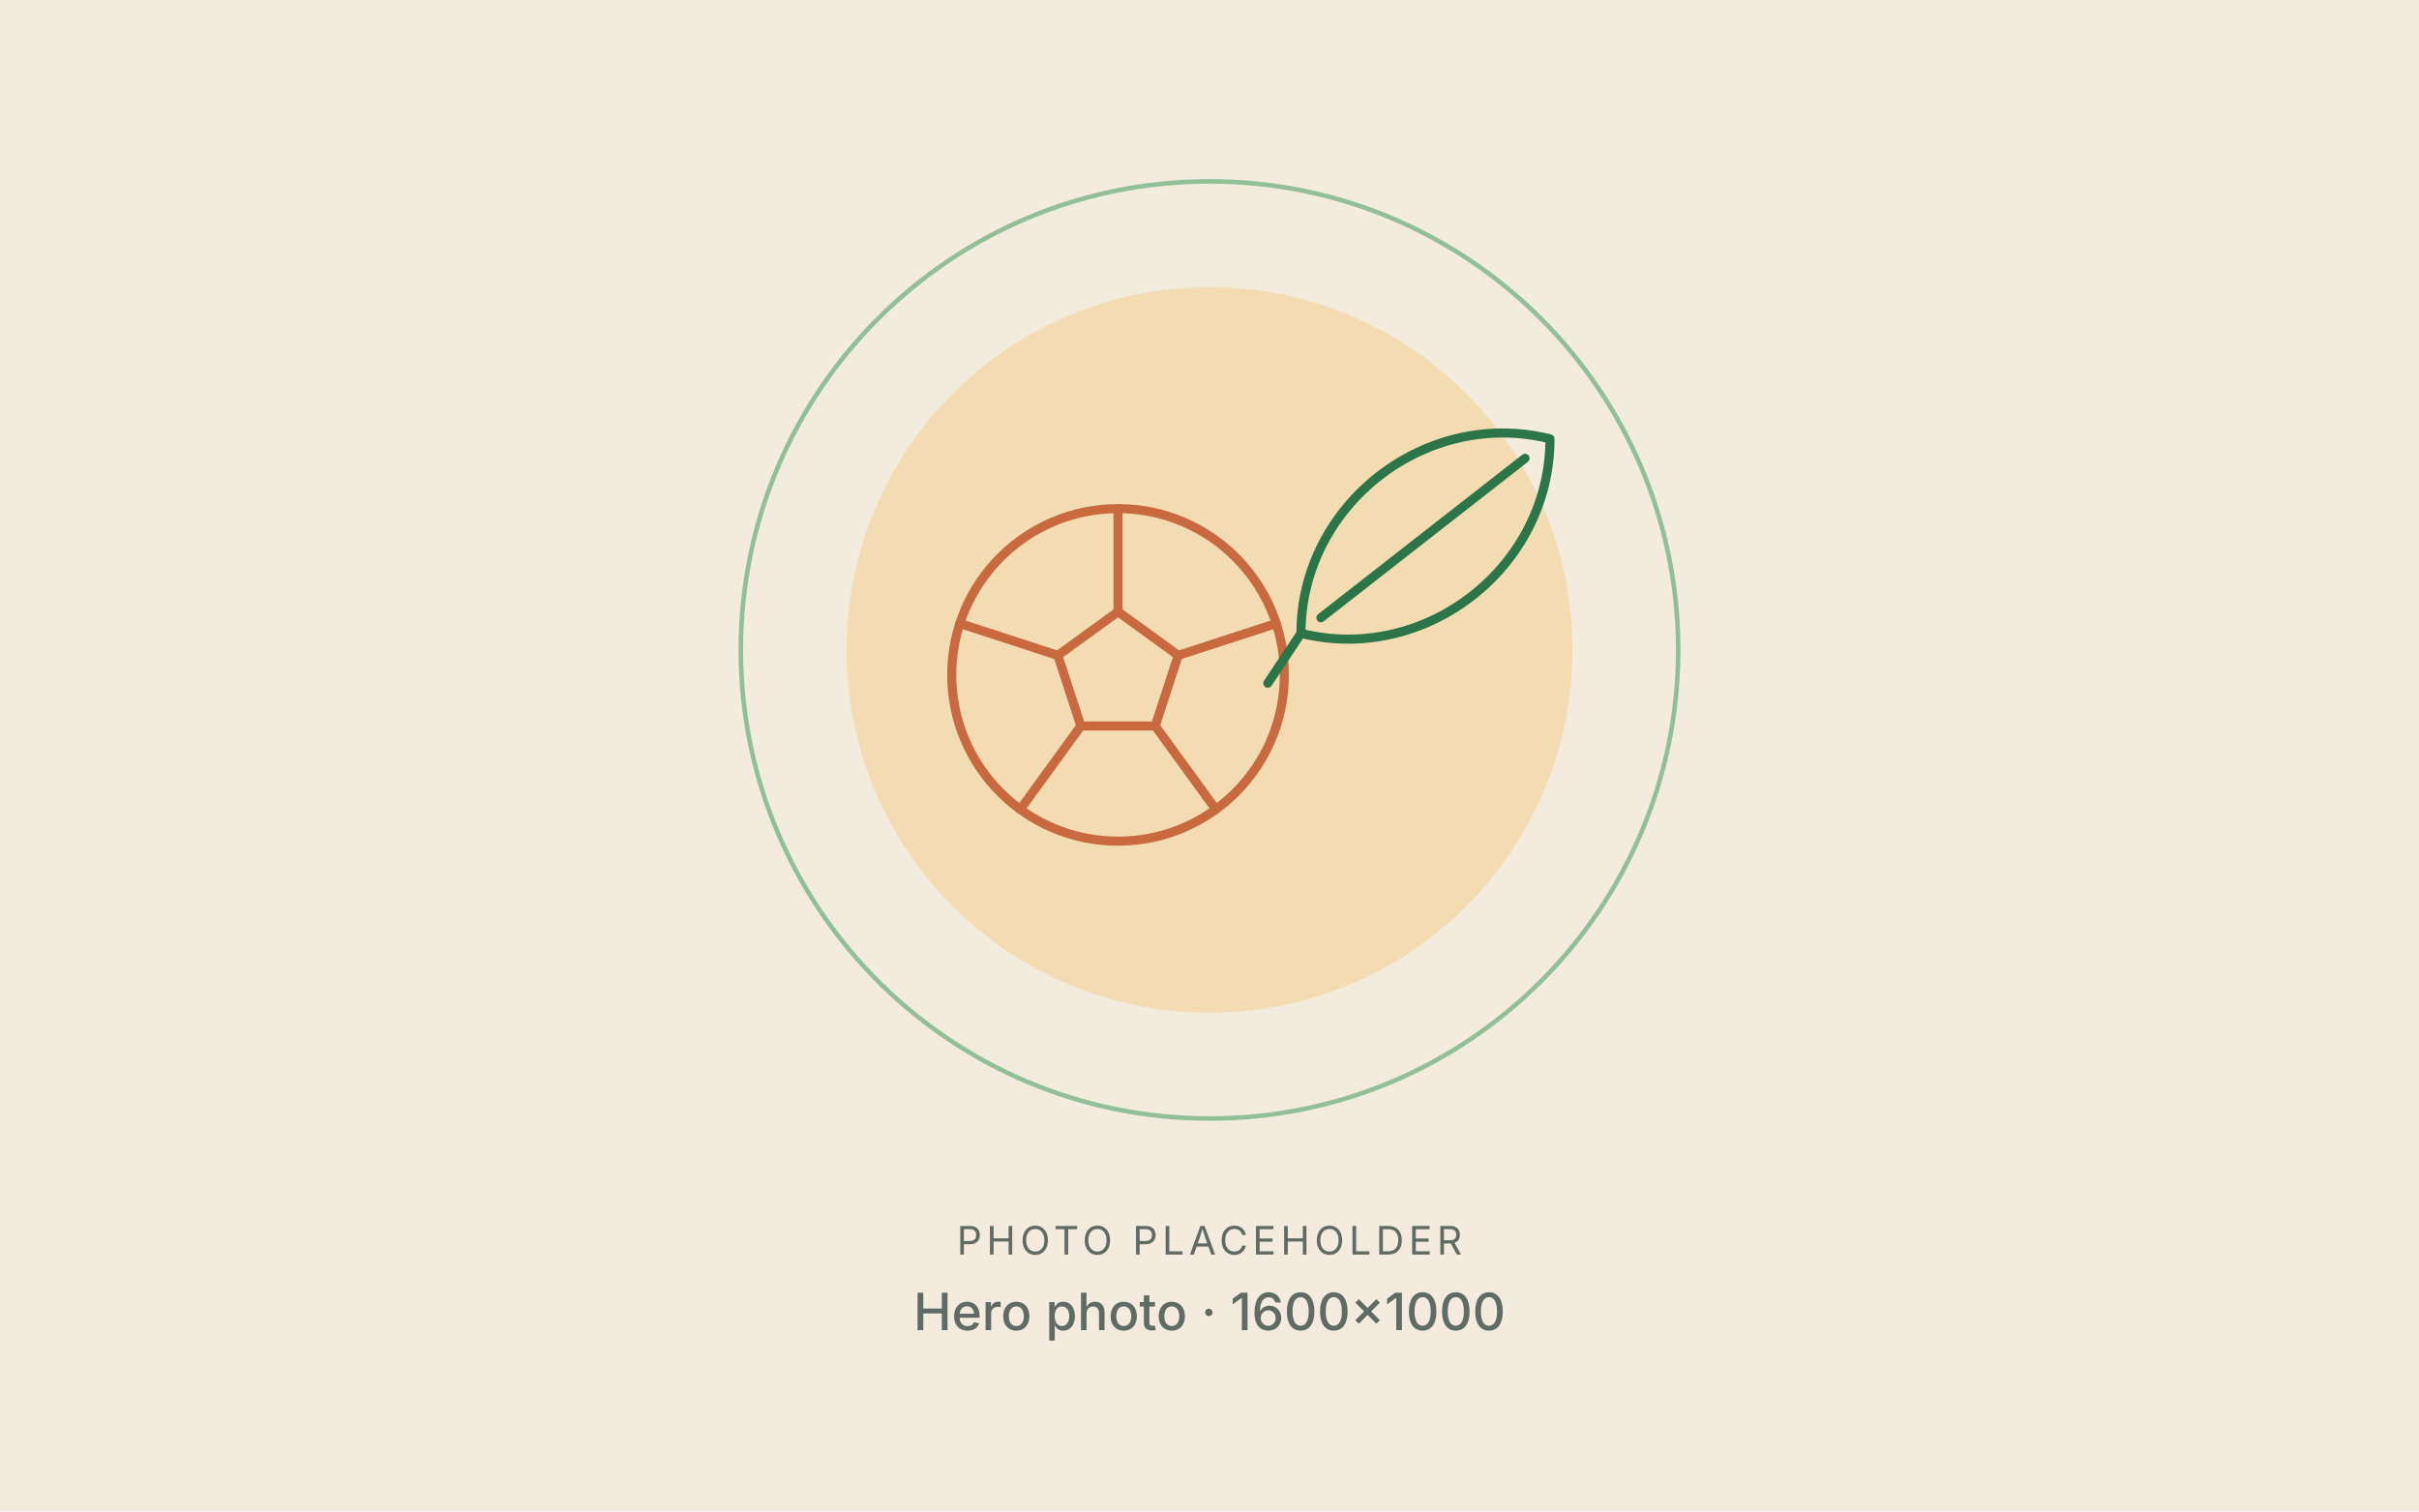
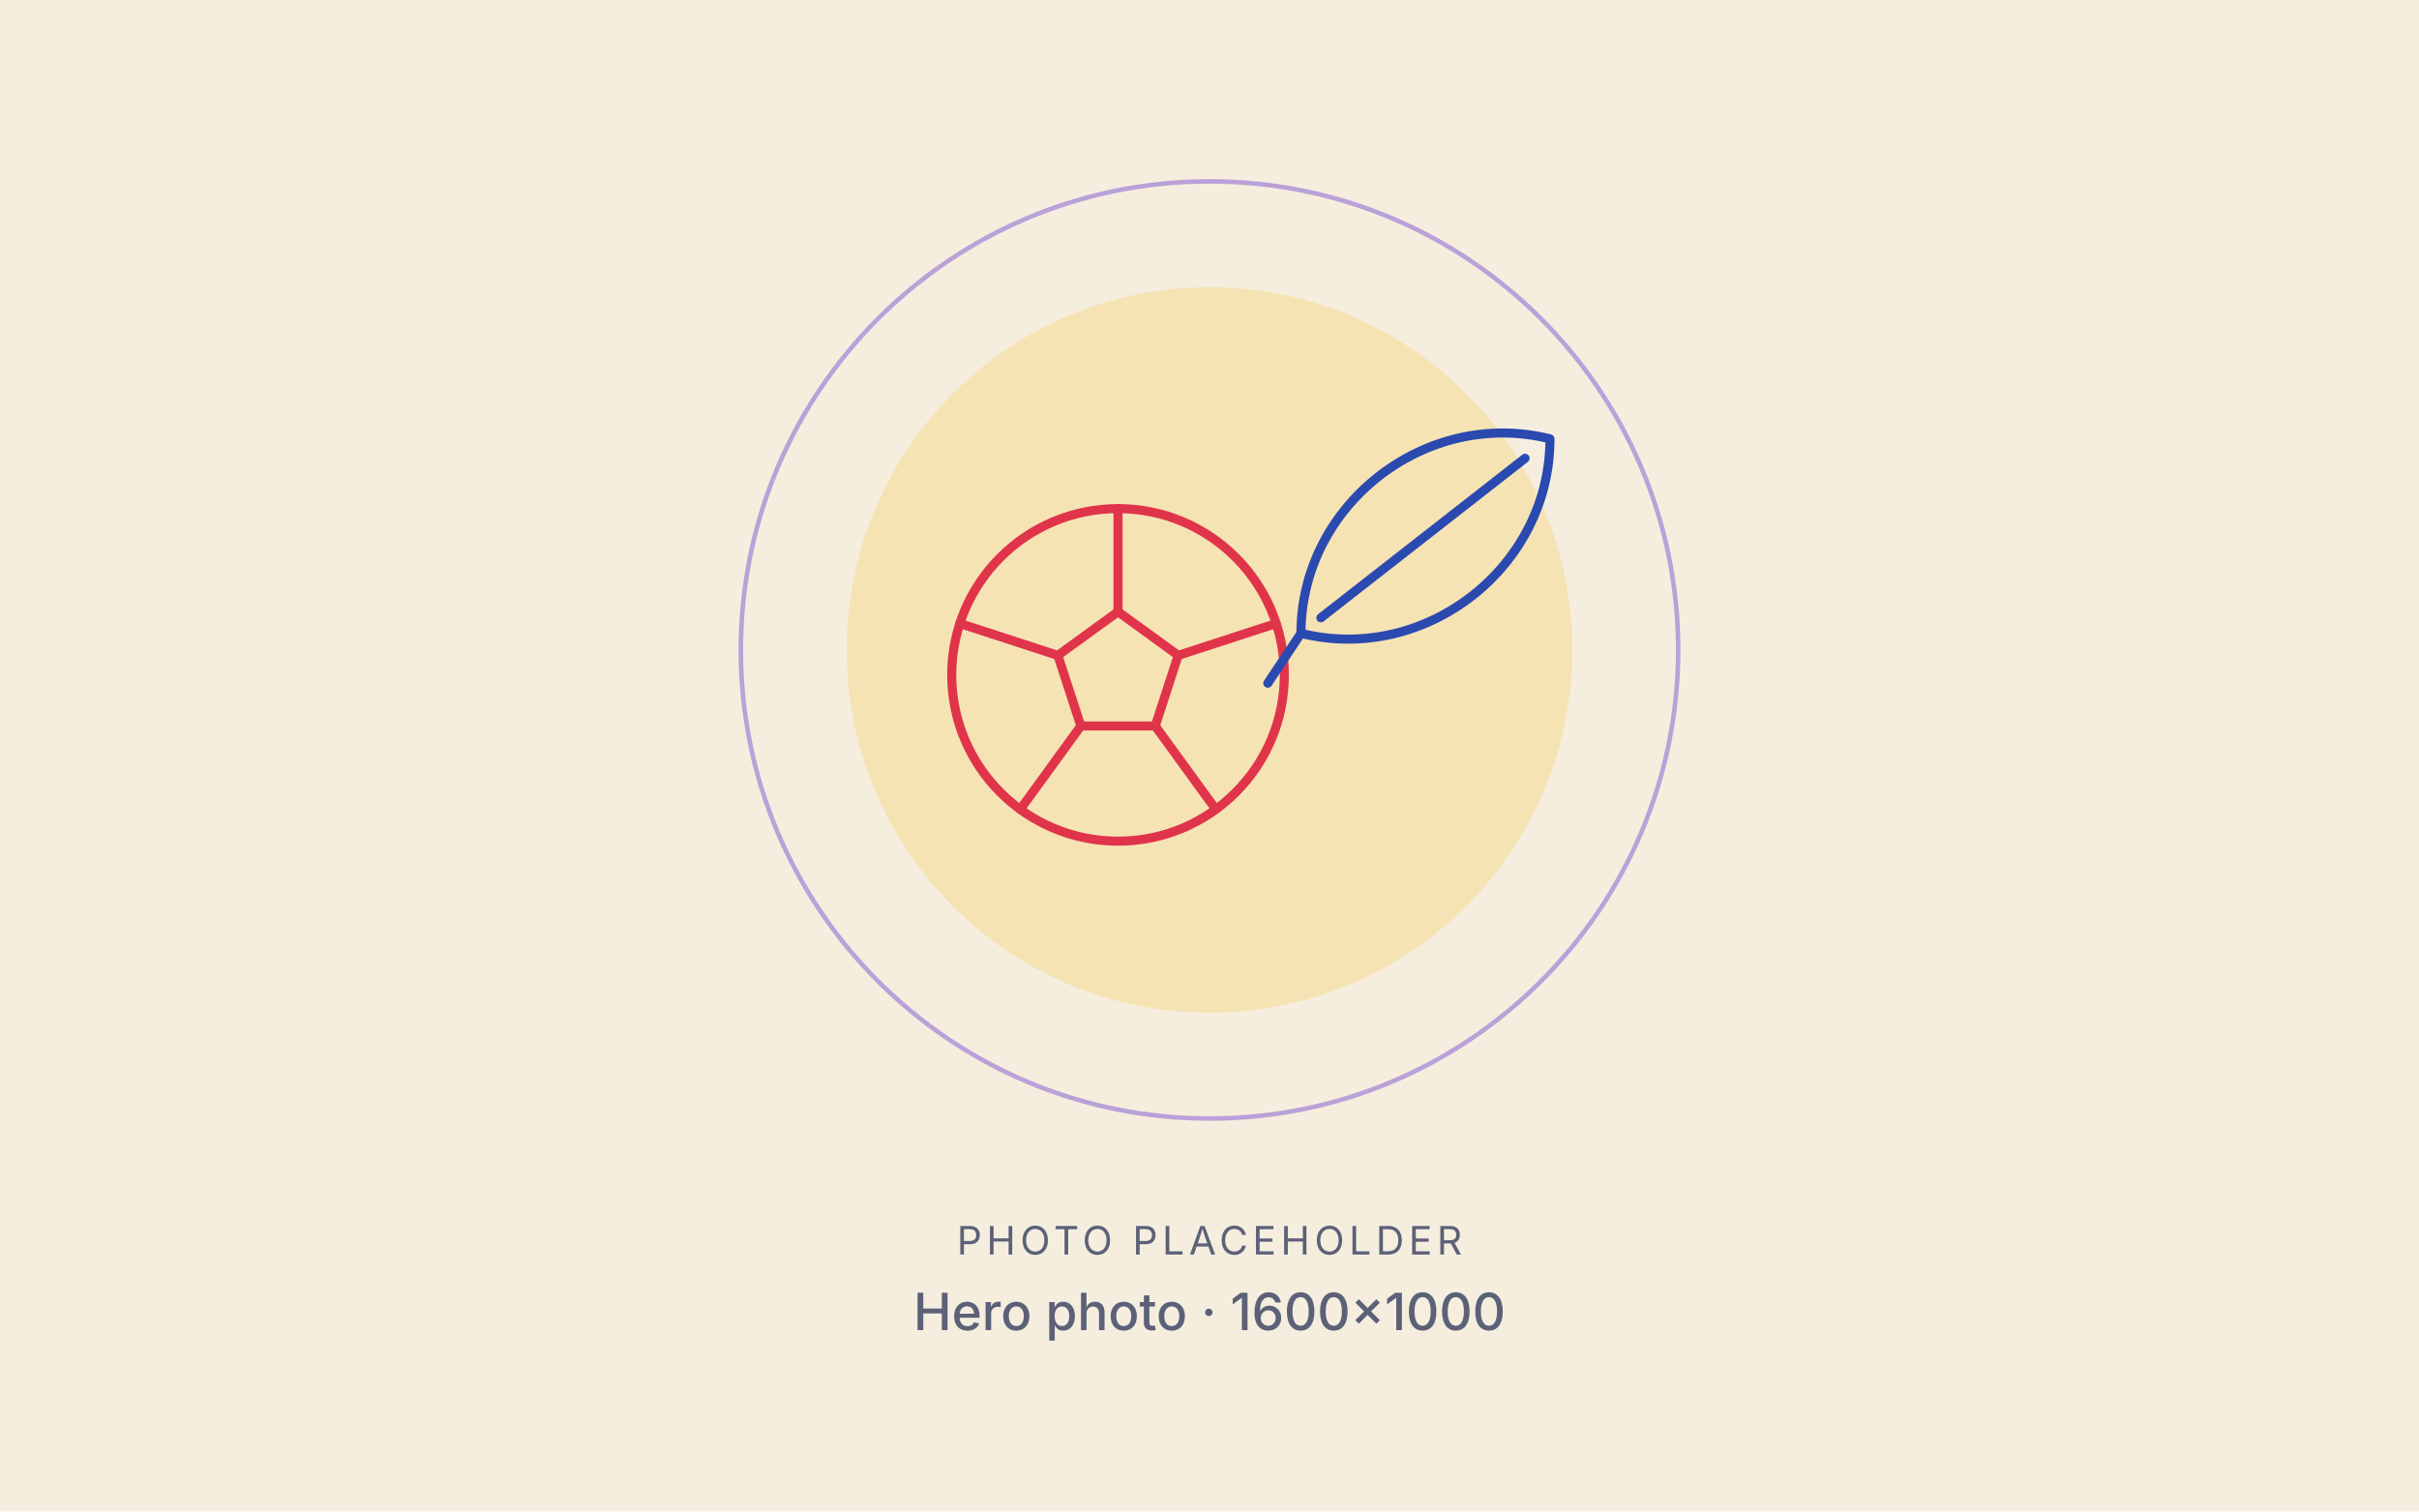
<svg xmlns="http://www.w3.org/2000/svg" viewBox="0 0 1600 1000" width="1600" height="1000" role="img" aria-label="Placeholder: Hero photo">
-   <rect width="1600" height="1000" fill="#F3EBDD" />
-   <circle cx="800" cy="430" r="240" fill="#F2B544" fill-opacity="0.28" />
-   <circle cx="800" cy="430" r="310" fill="none" stroke="#3E9A5F" stroke-opacity="0.55" stroke-width="3" />
-   <g fill="none" stroke="#C8693F" stroke-width="6" stroke-linejoin="round" stroke-linecap="round">
+   <rect width="1600" height="1000" fill="#F5EEDF" />
+   <circle cx="800" cy="430" r="240" fill="#F6C744" fill-opacity="0.28" />
+   <circle cx="800" cy="430" r="310" fill="none" stroke="#8A63D2" stroke-opacity="0.55" stroke-width="3" />
+   <g fill="none" stroke="#E0344B" stroke-width="6" stroke-linejoin="round" stroke-linecap="round">
    <circle cx="739.5" cy="446.5" r="110" />
    <polygon points="739.5,404.7 779.3,433.6 764.1,480.3 714.9,480.3 699.7,433.6" />
    <path d="M739.5 404.7L739.5 336.5M779.3 433.6L844.1 412.5M764.1 480.3L804.2 535.5M714.9 480.3L674.8 535.5M699.7 433.6L634.9 412.5" />
  </g>
-   <g transform="translate(860.5 419) rotate(-38)" fill="none" stroke="#2B7548" stroke-width="6" stroke-linecap="round" stroke-linejoin="round">
+   <g transform="translate(860.5 419) rotate(-38)" fill="none" stroke="#2A4AB0" stroke-width="6" stroke-linecap="round" stroke-linejoin="round">
    <path d="M0 0C52.3 -66.9 156.8 -66.9 209 0C156.8 66.9 52.3 66.9 0 0Z" />
    <path d="M16.7 0L188.1 0" />
    <path d="M-37.6 12.5L0 0" />
  </g>
-   <text x="800" y="830" text-anchor="middle" font-family="system-ui, -apple-system, 'Segoe UI', sans-serif" font-size="26" letter-spacing="3" fill="#5F6B63">PHOTO PLACEHOLDER</text>
-   <text x="800" y="880" text-anchor="middle" font-family="system-ui, -apple-system, 'Segoe UI', sans-serif" font-size="34" font-weight="500" fill="#5F6B63">Hero photo · 1600×1000</text>
+   <text x="800" y="830" text-anchor="middle" font-family="system-ui, -apple-system, 'Segoe UI', sans-serif" font-size="26" letter-spacing="3" fill="#5C6178">PHOTO PLACEHOLDER</text>
+   <text x="800" y="880" text-anchor="middle" font-family="system-ui, -apple-system, 'Segoe UI', sans-serif" font-size="34" font-weight="500" fill="#5C6178">Hero photo · 1600×1000</text>
</svg>
